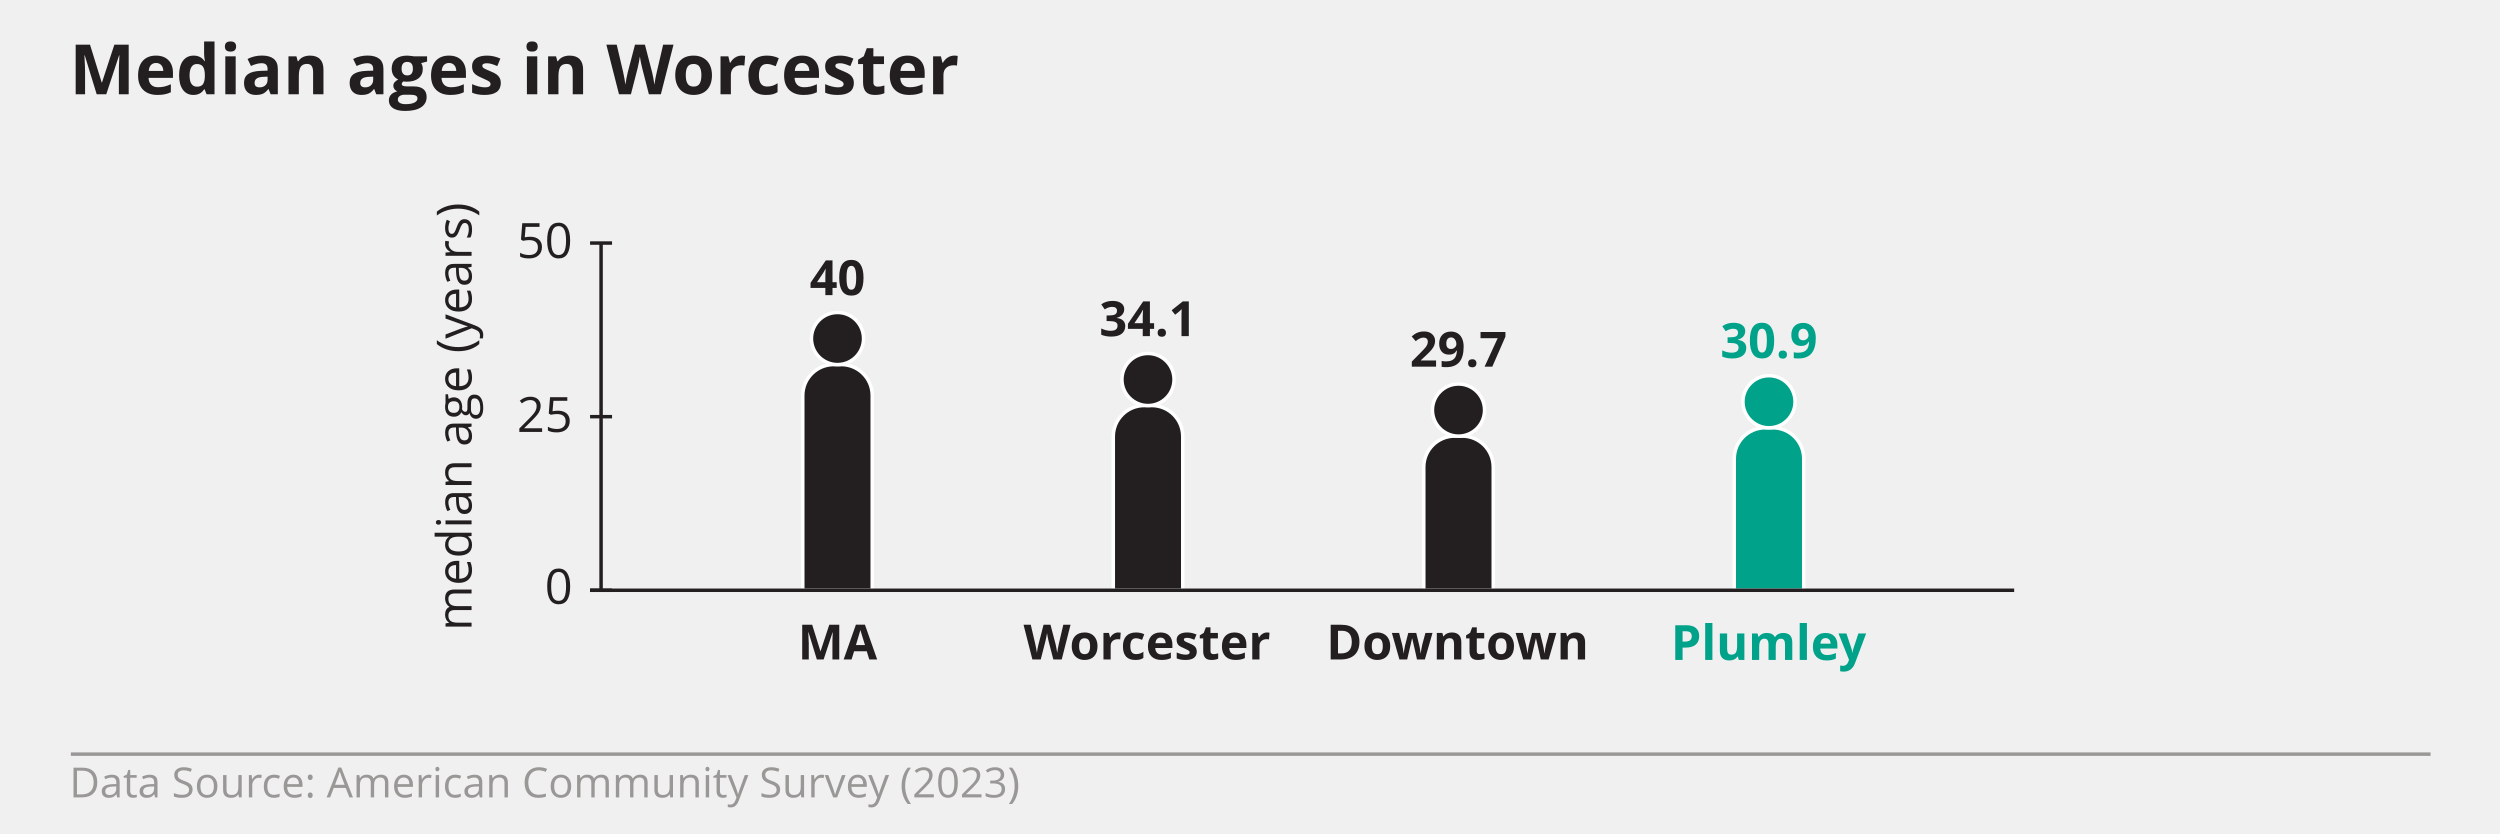
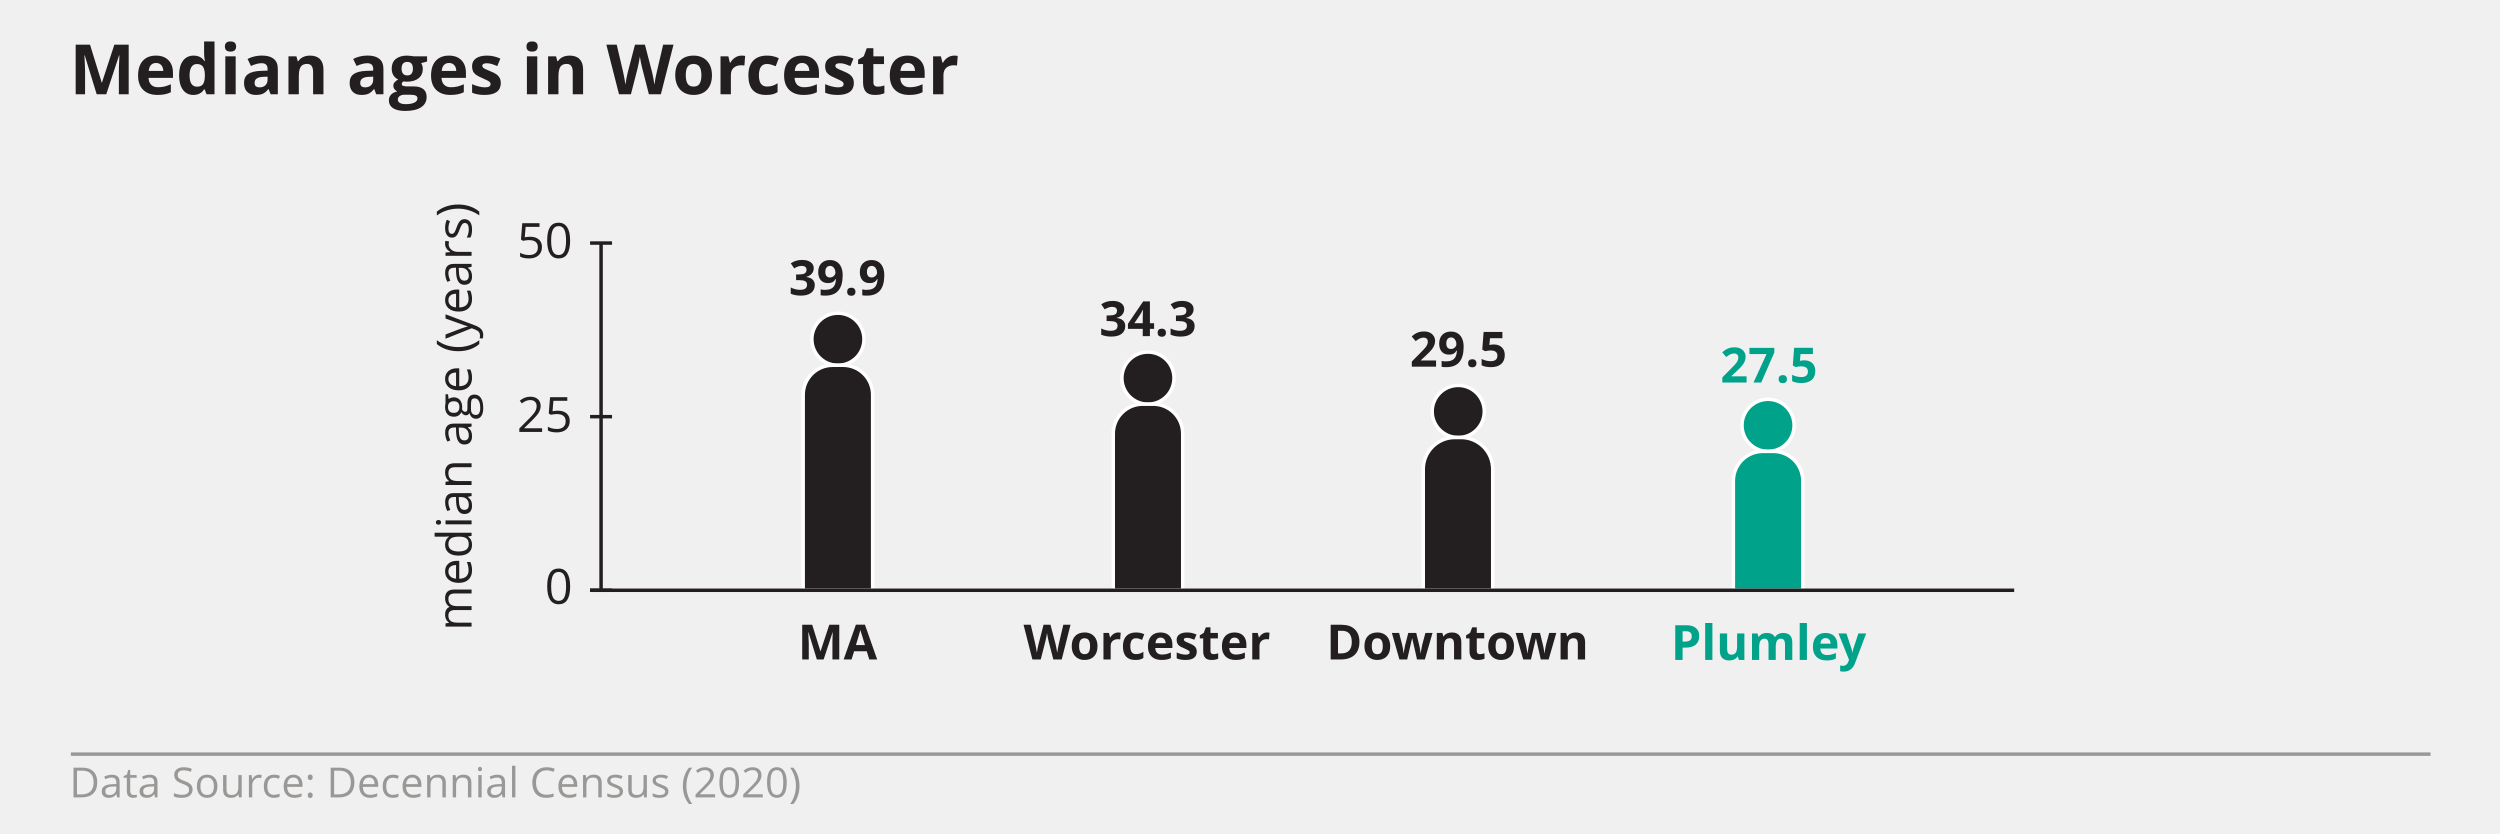
<svg xmlns="http://www.w3.org/2000/svg" id="Layer_1" data-name="Layer 1" viewBox="0 0 720 240">
  <defs>
    <style>
      .cls-1 {
        stroke: #231f20;
      }

      .cls-1, .cls-2, .cls-3, .cls-4 {
        stroke-miterlimit: 10;
      }

      .cls-1, .cls-4 {
        fill: none;
      }

      .cls-2, .cls-5 {
        fill: #00a28a;
      }

      .cls-2, .cls-3 {
        stroke: #fff;
      }

      .cls-6, .cls-5, .cls-7 {
        font-family: OpenSans-Bold, 'Open Sans';
        font-weight: 700;
      }

      .cls-6, .cls-5, .cls-8 {
        font-size: 14px;
      }

      .cls-6, .cls-3, .cls-7, .cls-8 {
        fill: #231f20;
      }

      .cls-9 {
        fill: #9a9896;
        font-size: 12px;
      }

      .cls-9, .cls-8 {
        font-family: OpenSans, 'Open Sans';
      }

      .cls-7 {
        font-size: 20px;
      }

      .cls-4 {
        stroke: #9a9896;
      }
    </style>
  </defs>
  <text class="cls-7" transform="translate(20 27.14)">
    <tspan x="0" y="0">Median ages in Worcester</tspan>
  </text>
  <text class="cls-6" transform="translate(294.78 189.93)">
    <tspan x="0" y="0">Worcester</tspan>
  </text>
-   <text class="cls-6" transform="translate(233.2 85)">
-     <tspan x="0" y="0">40</tspan>
+   <text class="cls-6" transform="translate(227.2 85)">
+     <tspan x="0" y="0">39.9</tspan>
  </text>
  <text class="cls-8" transform="translate(148.88 74.29)">
    <tspan x="0" y="0">50</tspan>
  </text>
  <text class="cls-8" transform="translate(148.88 124.39)">
    <tspan x="0" y="0">25</tspan>
  </text>
  <text class="cls-8" transform="translate(135.81 181.67) rotate(-90)">
    <tspan x="0" y="0">median age (years)</tspan>
  </text>
  <text class="cls-8" transform="translate(156.89 173.89)">
    <tspan x="0" y="0">0</tspan>
  </text>
  <text class="cls-6" transform="translate(316.62 96.8)">
-     <tspan x="0" y="0">34.1</tspan>
+     <tspan x="0" y="0">34.3</tspan>
  </text>
  <text class="cls-6" transform="translate(406.04 105.6)">
-     <tspan x="0" y="0">29.7</tspan>
+     <tspan x="0" y="0">29.5</tspan>
  </text>
-   <text class="cls-5" transform="translate(495.47 103.1)">
-     <tspan x="0" y="0">30.9</tspan>
+   <text class="cls-5" transform="translate(495.47 110.17)">
+     <tspan x="0" y="0">27.5</tspan>
  </text>
  <text class="cls-6" transform="translate(381.97 189.93)">
    <tspan x="0" y="0">Downtown</tspan>
  </text>
  <text class="cls-6" transform="translate(229.77 189.93)">
    <tspan x="0" y="0">MA</tspan>
  </text>
  <text class="cls-5" transform="translate(481.21 190.07)">
    <tspan x="0" y="0">Plumley</tspan>
  </text>
-   <path class="cls-3" d="M240.11,105h2.18c4.92,0,8.91,3.99,8.91,8.91v56.09h-20v-56.09c0-4.92,3.99-8.91,8.91-8.91Z" />
-   <circle class="cls-3" cx="241.2" cy="97.5" r="7.5" />
-   <path class="cls-3" d="M329.54,116.8h2.18c4.92,0,8.91,3.99,8.91,8.91v44.29h-20v-44.29c0-4.92,3.99-8.91,8.91-8.91Z" />
-   <circle class="cls-3" cx="330.62" cy="109.3" r="7.5" />
-   <path class="cls-3" d="M418.96,125.6h2.18c4.92,0,8.91,3.99,8.91,8.91v35.49h-20v-35.49c0-4.92,3.99-8.91,8.91-8.91Z" />
-   <circle class="cls-3" cx="420.05" cy="118.1" r="7.5" />
-   <path class="cls-2" d="M508.38,123.2h2.18c4.92,0,8.91,3.99,8.91,8.91v37.89h-20v-37.89c0-4.92,3.99-8.91,8.91-8.91Z" />
-   <circle class="cls-2" cx="509.47" cy="115.7" r="7.5" />
+   <circle class="cls-3" cx="419.97" cy="118.5" r="7.5" />
+   <circle class="cls-2" cx="509.2" cy="122.5" r="7.5" />
  <g>
    <line class="cls-1" x1="173.11" y1="170" x2="173.11" y2="70" />
    <line class="cls-1" x1="169.94" y1="70" x2="176.27" y2="70" />
    <line class="cls-1" x1="169.94" y1="170" x2="176.27" y2="170" />
    <line class="cls-1" x1="169.94" y1="120" x2="176.27" y2="120" />
  </g>
-   <line class="cls-1" x1="169.94" y1="170" x2="580.08" y2="170" />
  <g>
    <text class="cls-9" transform="translate(20 229.65)">
-       <tspan x="0" y="0">Data Source: American Community Survey (2023) </tspan>
+       <tspan x="0" y="0">Data Source: Decennial Census (2020)</tspan>
    </text>
    <line class="cls-4" x1="20.41" y1="217.19" x2="700" y2="217.19" />
  </g>
+   <path class="cls-3" d="M419.01,126h1.78c5.03,0,9.11,4.08,9.11,9.11v34.89h-20v-34.89c0-5.03,4.08-9.11,9.11-9.11Z" />
+   <path class="cls-2" d="M507.69,130h3.03c4.68,0,8.49,3.8,8.49,8.49v31.51h-20v-31.51c0-4.68,3.8-8.49,8.49-8.49Z" />
+   <g>
+     <circle class="cls-3" cx="241.32" cy="97.7" r="7.5" />
+     <path class="cls-3" d="M239.8,105.2h3.03c4.68,0,8.49,3.8,8.49,8.49v56.31h-20v-56.31c0-4.68,3.8-8.49,8.49-8.49Z" />
+   </g>
+   <g>
+     <circle class="cls-3" cx="330.61" cy="108.9" r="7.5" />
+     <path class="cls-3" d="M329.1,116.4h3.03c4.68,0,8.49,3.8,8.49,8.49v45.11h-20v-45.11c0-4.68,3.8-8.49,8.49-8.49Z" />
+   </g>
+   <line class="cls-1" x1="169.94" y1="170" x2="580.08" y2="170" />
</svg>
